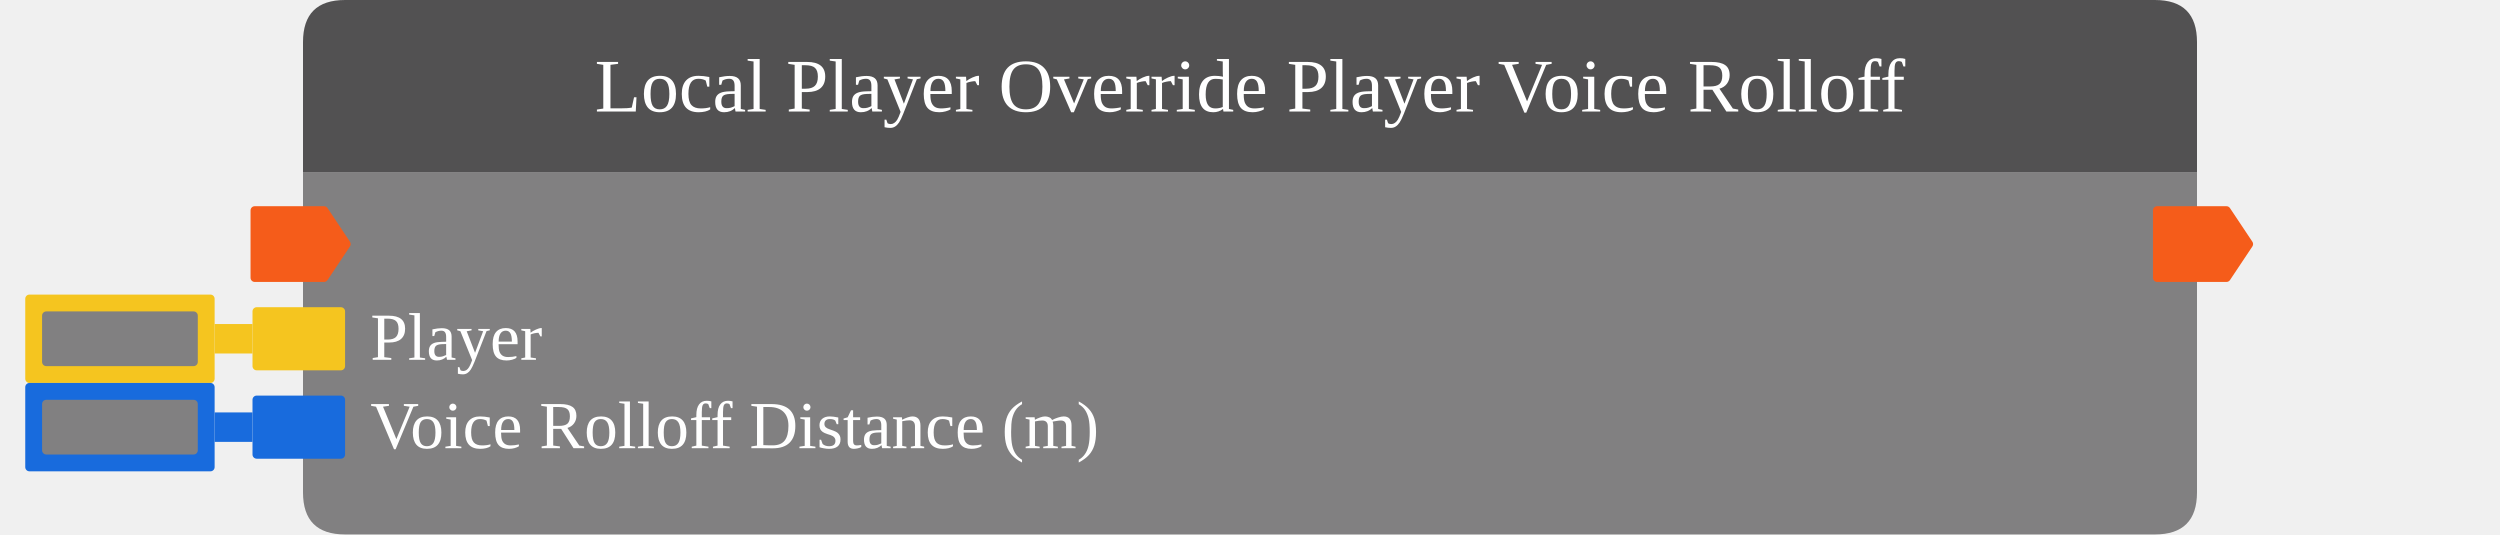
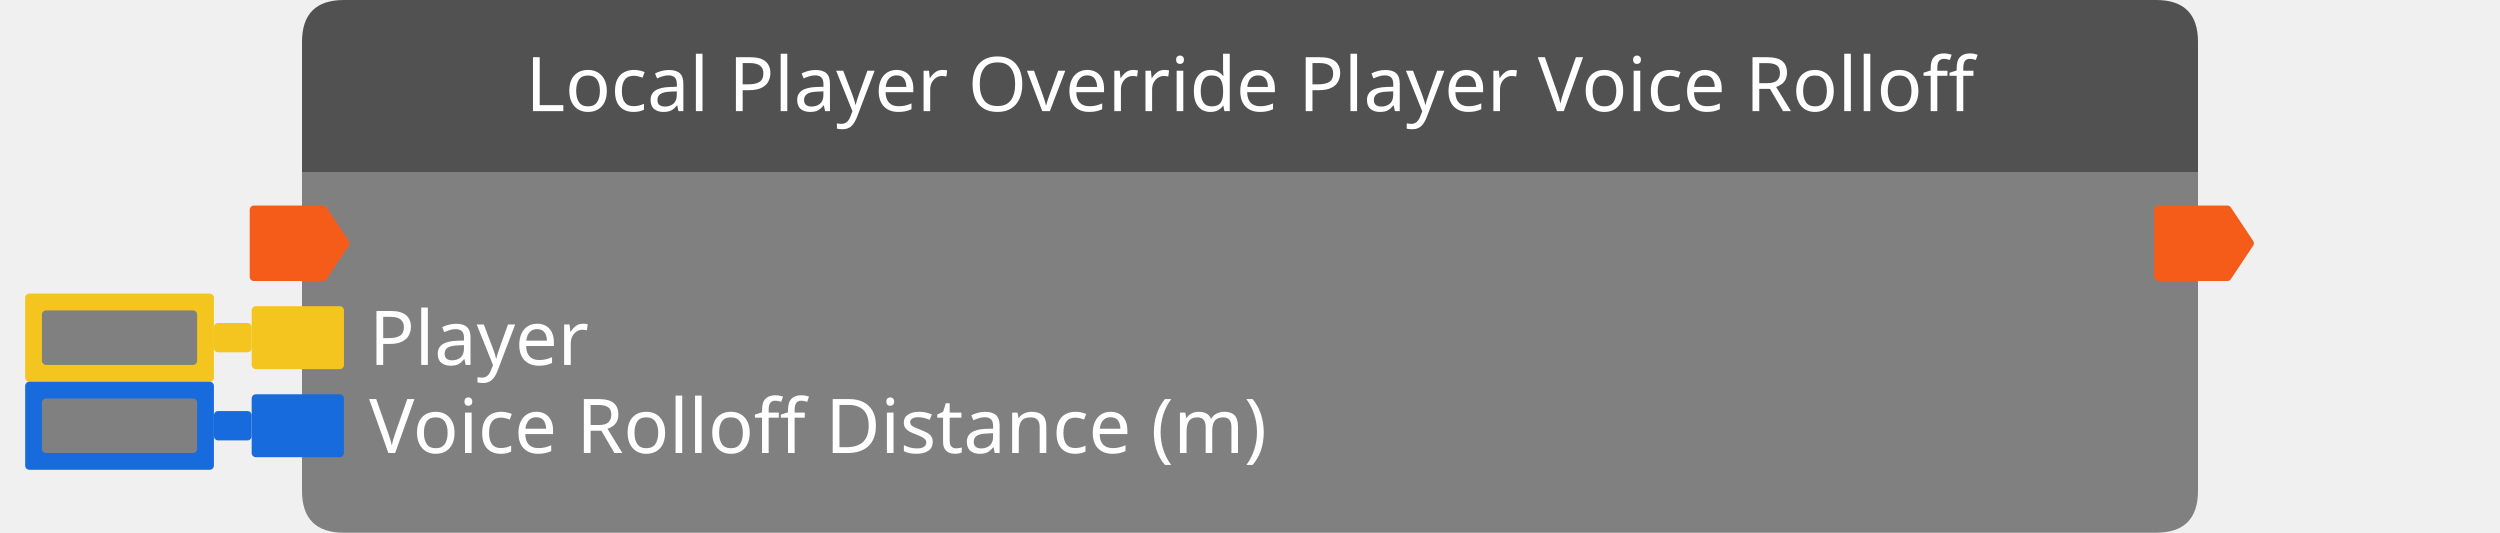
- <svg xmlns="http://www.w3.org/2000/svg" width="594.06" height="127" viewbox="0 0 594.06 127">
-   <path fill="#818081" d="M72, 41 v76 q0,10,10,10 h430.06 q10,0,10,-10 v-76 h450.06" />
+ <svg xmlns="http://www.w3.org/2000/svg" width="596.016" height="127" viewbox="0 0 596.016 127">
+   <defs>
+     <style>.ubuntu {font-family: 'Ubuntu', sans-serif;}</style>
+   </defs>
+   <path fill="#818081" d="M72, 41 v76 q0,10,10,10 h432.016 q10,0,10,-10 v-76 h452.016" />
  <path d="M77,49h-16.465c-0.552,0,-1,0.448,-1,1v16c0,0.552,0.448,1,1,1h16.465c0.334,0,0.647,-0.167,0.832,-0.445l5.333,-8c0.224,-0.336,0.224,-0.774,0,-1.11l-5.333,-8c-0.185,-0.278,-0.498,-0.445,-0.832,-0.445z" fill="#F55C1A" />
-   <text x="88" y="61.5" fill="white" text-anchor="start" font-size="medium" class="uwuntu" />
-   <g filter="url(#filter0_di_2556_19132)">
-     <rect x="60" y="73" width="22" height="15" rx="1" fill="#F5C51F" />
-   </g>
-   <g filter="url(#filter1_di_2556_19132)">
+   <text x="88" y="63" fill="white" text-anchor="start" font-size="18px" class="ubuntu" />
+   <g>
+     <rect x="60" y="73" width="22" height="15" fill="#F5C51F" rx="1" />
    <rect x="6" y="70" width="45" height="21" rx="1" fill="#F5C51F" />
    <rect x="10" y="74.001" width="37" height="13" rx="1" fill="#818081" />
+     <rect x="51" y="77" width="9" height="7" rx="1" fill="#F5C51F" />
  </g>
-   <g filter="url(#filter2_di_2556_19132)">
-     <rect x="51" y="77" width="9" height="7" fill="#F5C51F" />
-   </g>
-   <text x="88" y="85.5" fill="white" text-anchor="start" font-size="medium" class="uwuntu">Player</text>
-   <g filter="url(#filter0_di_2556_19132)">
-     <rect x="60" y="94" width="22" height="15" rx="1" fill="#186BDD" />
-   </g>
-   <g filter="url(#filter1_di_2556_19132)">
+   <text x="88" y="87" fill="white" text-anchor="start" font-size="18px" class="ubuntu">Player</text>
+   <g>
+     <rect x="60" y="94" width="22" height="15" fill="#186BDD" rx="1" />
    <rect x="6" y="91" width="45" height="21" rx="1" fill="#186BDD" />
    <rect x="10" y="95.001" width="37" height="13" rx="1" fill="#818081" />
+     <rect x="51" y="98" width="9" height="7" rx="1" fill="#186BDD" />
  </g>
-   <g filter="url(#filter2_di_2556_19132)">
-     <rect x="51" y="98" width="9" height="7" fill="#186BDD" />
-   </g>
-   <text x="88" y="106.5" fill="white" text-anchor="start" font-size="medium" class="uwuntu">Voice Rolloff Distance (m)</text>
-   <path d="M529.06,49h-16.465c-0.552,0,-1,0.448,-1,1v16c0,0.552,0.448,1,1,1h16.465c0.334,0,0.647,-0.167,0.832,-0.445l5.333,-8c0.224,-0.336,0.224,-0.774,0,-1.11l-5.333,-8c-0.185,-0.278,-0.498,-0.445,-0.832,-0.445z" fill="#F55C1A" />
-   <text x="506.06" y="61.5" fill="white" text-anchor="end" font-size="medium" class="uwuntu" />
-   <path d="M72, 41 v-31 q0,-10,10,-10 h430.06 q10,0,10,10 v31 h-450.06" fill="#525152" />
-   <text x="297.03" y="26.5" fill="white" text-anchor="middle" font-size="18px" class="uwuntu">Local Player Override Player Voice Rolloff</text>
+   <text x="88" y="108" fill="white" text-anchor="start" font-size="18px" class="ubuntu">Voice Rolloff Distance (m)</text>
+   <path d="M531.016,49h-16.465c-0.552,0,-1,0.448,-1,1v16c0,0.552,0.448,1,1,1h16.465c0.334,0,0.647,-0.167,0.832,-0.445l5.333,-8c0.224,-0.336,0.224,-0.774,0,-1.11l-5.333,-8c-0.185,-0.278,-0.498,-0.445,-0.832,-0.445z" fill="#F55C1A" />
+   <text x="508.016" y="63" fill="white" text-anchor="end" font-size="18px" class="ubuntu" />
+   <path d="M72, 41 v-31 q0,-10,10,-10 h432.016 q10,0,10,10 v31 h-452.016" fill="#525152" />
+   <text text-anchor="middle" fill="white" font-size="18px" x="298.008" y="26.5" class="ubuntu">Local Player Override Player Voice Rolloff</text>
</svg>
